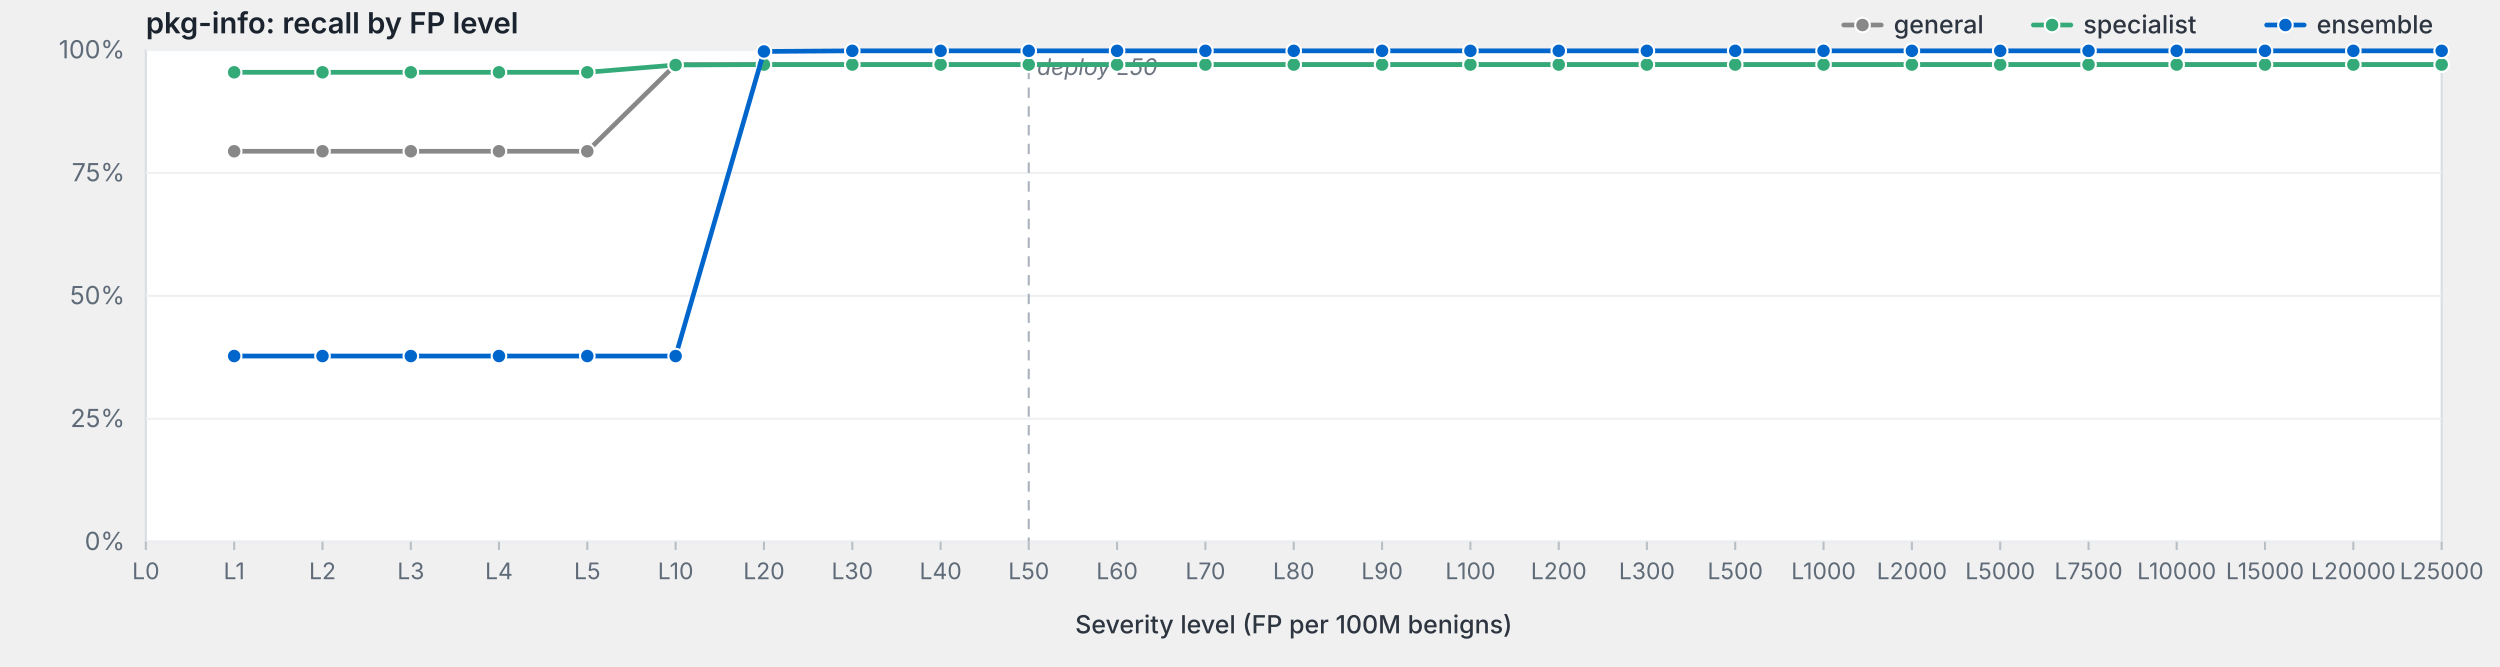
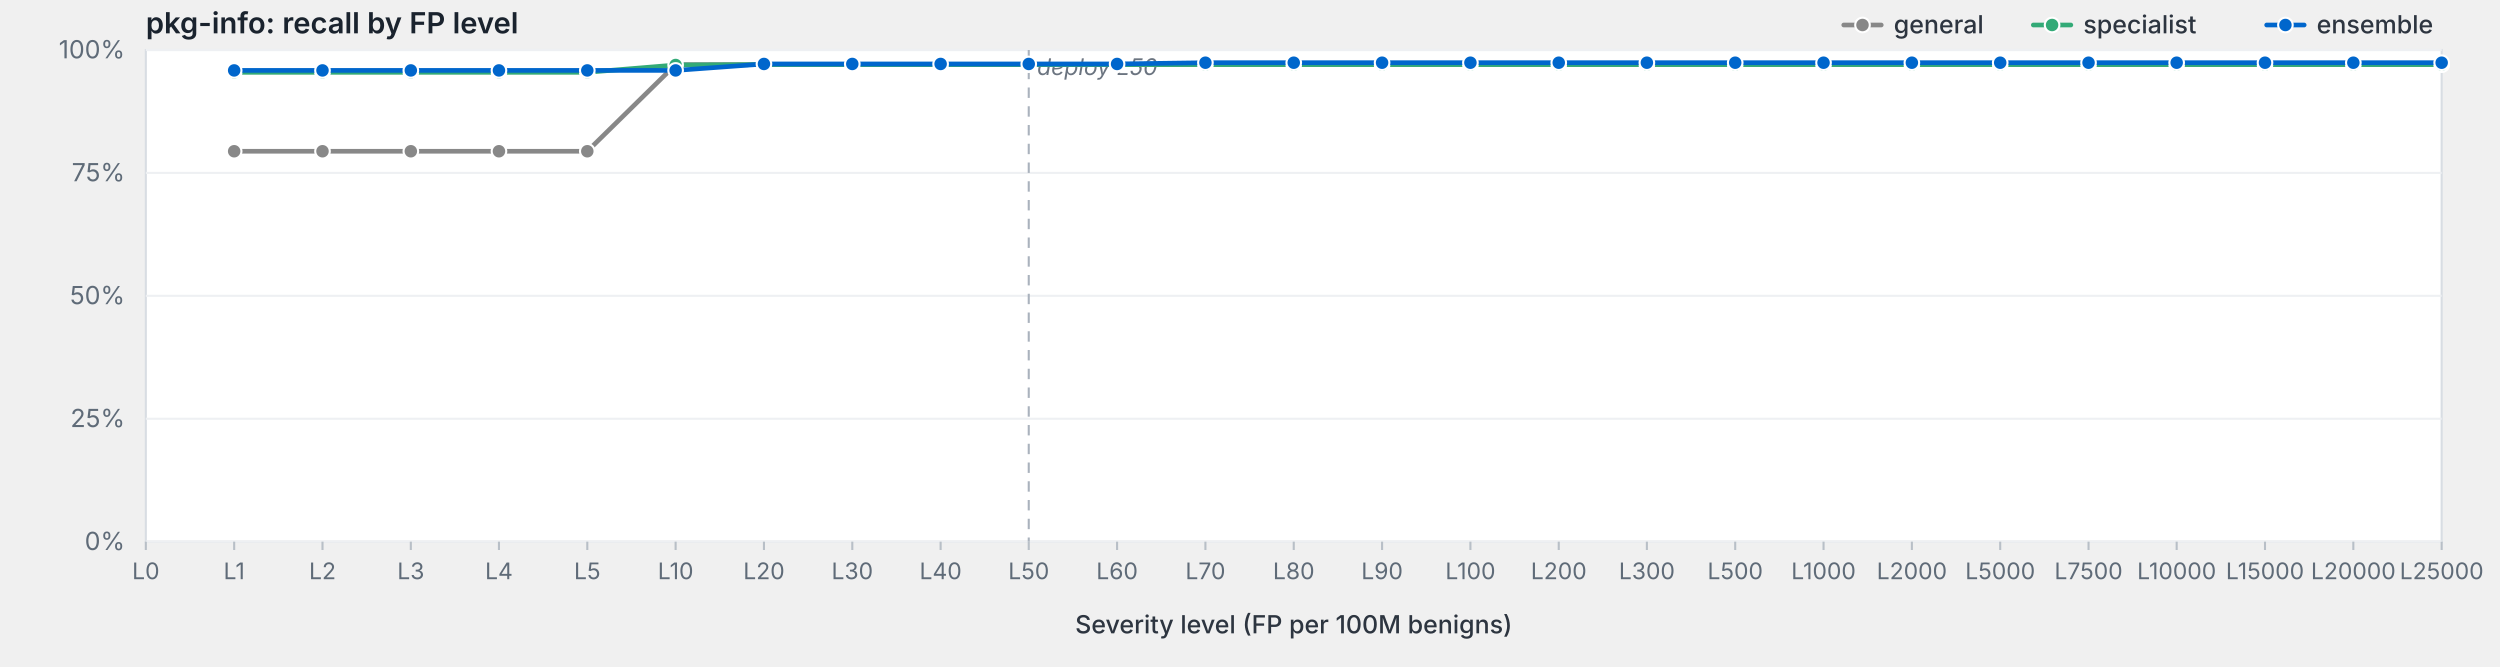
<svg xmlns="http://www.w3.org/2000/svg" viewBox="0 0 1200 320" width="1200" height="320" preserveAspectRatio="xMidYMid meet" role="img" aria-label="pkg-info: recall by FP level">
  <style>svg { background: #fdfdfd; }.frame { fill: #fff; stroke: #d8dde3; stroke-width: 1; }.grid { stroke: #eef0f3; stroke-width: 1; }.tick { stroke: #b8bfc7; stroke-width: 1; }.axis-label { fill: #5f6b78; font-family: -apple-system, BlinkMacSystemFont, "Segoe UI", system-ui, sans-serif; font-size: 12px; }.x-label { fill: #5f6b78; font-family: -apple-system, BlinkMacSystemFont, "Segoe UI", system-ui, sans-serif; font-size: 11px; }.axis-title { fill: #2d3540; font-family: -apple-system, BlinkMacSystemFont, "Segoe UI", system-ui, sans-serif; font-size: 12px; font-weight: 500; }.title { fill: #1a232e; font-family: -apple-system, BlinkMacSystemFont, "Segoe UI", system-ui, sans-serif; font-size: 14px; font-weight: 600; }.deploy-marker { stroke: #aab2bd; stroke-width: 1; stroke-dasharray: 5,4; }.deploy-label { fill: #6b7480; font-family: -apple-system, BlinkMacSystemFont, "Segoe UI", system-ui, sans-serif; font-size: 11px; font-style: italic; }.curve { fill: none; stroke-width: 2.25; stroke-linejoin: round; stroke-linecap: round; }.marker { stroke: #fff; stroke-width: 1; }.legend-text { fill: #2d3540; font-family: -apple-system, BlinkMacSystemFont, "Segoe UI", system-ui, sans-serif; font-size: 12px; font-weight: 500; }</style>
  <text class="title" x="70" y="16">pkg-info: recall by FP level</text>
  <rect class="frame" x="70" y="24" width="1102" height="236" />
  <line class="grid" x1="70" y1="260.0" x2="1172" y2="260.0" />
  <text class="axis-label" x="60" y="264.0" text-anchor="end">0%</text>
  <line class="grid" x1="70" y1="201.0" x2="1172" y2="201.0" />
  <text class="axis-label" x="60" y="205.0" text-anchor="end">25%</text>
  <line class="grid" x1="70" y1="142.0" x2="1172" y2="142.0" />
  <text class="axis-label" x="60" y="146.0" text-anchor="end">50%</text>
  <line class="grid" x1="70" y1="83.0" x2="1172" y2="83.0" />
  <text class="axis-label" x="60" y="87.0" text-anchor="end">75%</text>
  <line class="grid" x1="70" y1="24.0" x2="1172" y2="24.0" />
  <text class="axis-label" x="60" y="28.0" text-anchor="end">100%</text>
  <line class="deploy-marker" x1="493.8" y1="24" x2="493.8" y2="260" />
  <text class="deploy-label" x="497.8" y="36" text-anchor="start">deploy L50</text>
  <line class="tick" x1="70.0" y1="260" x2="70.0" y2="264" />
  <text class="x-label" x="70.0" y="278" text-anchor="middle">L0</text>
  <line class="tick" x1="112.4" y1="260" x2="112.4" y2="264" />
  <text class="x-label" x="112.4" y="278" text-anchor="middle">L1</text>
  <line class="tick" x1="154.8" y1="260" x2="154.8" y2="264" />
  <text class="x-label" x="154.8" y="278" text-anchor="middle">L2</text>
  <line class="tick" x1="197.2" y1="260" x2="197.2" y2="264" />
  <text class="x-label" x="197.2" y="278" text-anchor="middle">L3</text>
  <line class="tick" x1="239.5" y1="260" x2="239.5" y2="264" />
  <text class="x-label" x="239.5" y="278" text-anchor="middle">L4</text>
  <line class="tick" x1="281.9" y1="260" x2="281.9" y2="264" />
  <text class="x-label" x="281.9" y="278" text-anchor="middle">L5</text>
  <line class="tick" x1="324.3" y1="260" x2="324.3" y2="264" />
  <text class="x-label" x="324.3" y="278" text-anchor="middle">L10</text>
  <line class="tick" x1="366.7" y1="260" x2="366.7" y2="264" />
  <text class="x-label" x="366.7" y="278" text-anchor="middle">L20</text>
  <line class="tick" x1="409.1" y1="260" x2="409.1" y2="264" />
  <text class="x-label" x="409.1" y="278" text-anchor="middle">L30</text>
  <line class="tick" x1="451.5" y1="260" x2="451.5" y2="264" />
  <text class="x-label" x="451.5" y="278" text-anchor="middle">L40</text>
  <line class="tick" x1="493.8" y1="260" x2="493.8" y2="264" />
  <text class="x-label" x="493.8" y="278" text-anchor="middle">L50</text>
  <line class="tick" x1="536.2" y1="260" x2="536.2" y2="264" />
  <text class="x-label" x="536.2" y="278" text-anchor="middle">L60</text>
  <line class="tick" x1="578.6" y1="260" x2="578.6" y2="264" />
  <text class="x-label" x="578.6" y="278" text-anchor="middle">L70</text>
  <line class="tick" x1="621.0" y1="260" x2="621.0" y2="264" />
  <text class="x-label" x="621.0" y="278" text-anchor="middle">L80</text>
  <line class="tick" x1="663.4" y1="260" x2="663.4" y2="264" />
  <text class="x-label" x="663.4" y="278" text-anchor="middle">L90</text>
  <line class="tick" x1="705.8" y1="260" x2="705.8" y2="264" />
  <text class="x-label" x="705.8" y="278" text-anchor="middle">L100</text>
  <line class="tick" x1="748.2" y1="260" x2="748.2" y2="264" />
  <text class="x-label" x="748.2" y="278" text-anchor="middle">L200</text>
  <line class="tick" x1="790.5" y1="260" x2="790.5" y2="264" />
  <text class="x-label" x="790.5" y="278" text-anchor="middle">L300</text>
  <line class="tick" x1="832.9" y1="260" x2="832.9" y2="264" />
  <text class="x-label" x="832.9" y="278" text-anchor="middle">L500</text>
  <line class="tick" x1="875.3" y1="260" x2="875.3" y2="264" />
  <text class="x-label" x="875.3" y="278" text-anchor="middle">L1000</text>
  <line class="tick" x1="917.7" y1="260" x2="917.7" y2="264" />
  <text class="x-label" x="917.7" y="278" text-anchor="middle">L2000</text>
  <line class="tick" x1="960.1" y1="260" x2="960.1" y2="264" />
  <text class="x-label" x="960.1" y="278" text-anchor="middle">L5000</text>
  <line class="tick" x1="1002.5" y1="260" x2="1002.5" y2="264" />
  <text class="x-label" x="1002.5" y="278" text-anchor="middle">L7500</text>
  <line class="tick" x1="1044.8" y1="260" x2="1044.8" y2="264" />
  <text class="x-label" x="1044.8" y="278" text-anchor="middle">L10000</text>
  <line class="tick" x1="1087.2" y1="260" x2="1087.2" y2="264" />
  <text class="x-label" x="1087.2" y="278" text-anchor="middle">L15000</text>
  <line class="tick" x1="1129.6" y1="260" x2="1129.6" y2="264" />
  <text class="x-label" x="1129.6" y="278" text-anchor="middle">L20000</text>
  <line class="tick" x1="1172.0" y1="260" x2="1172.0" y2="264" />
  <text class="x-label" x="1172.0" y="278" text-anchor="middle">L25000</text>
  <text class="axis-title" x="621.0" y="304" text-anchor="middle">Severity level (FP per 100M benigns)</text>
  <path class="curve" d="M112.4,72.6 L154.8,72.6 L197.2,72.6 L239.5,72.6 L281.9,72.6 L324.3,31.0 L366.7,31.0 L409.1,31.0 L451.5,31.0 L493.8,31.0 L536.2,31.0 L578.6,31.0 L621.0,31.0 L663.4,31.0 L705.8,31.0 L748.2,31.0 L790.5,31.0 L832.9,31.0 L875.3,31.0 L917.7,31.0 L960.1,31.0 L1002.5,31.0 L1044.8,31.0 L1087.2,31.0 L1129.6,31.0 L1172.0,31.0" stroke="#888" />
  <circle class="marker" cx="112.4" cy="72.6" r="3.5" fill="#888" />
  <circle class="marker" cx="154.8" cy="72.6" r="3.5" fill="#888" />
  <circle class="marker" cx="197.2" cy="72.6" r="3.5" fill="#888" />
  <circle class="marker" cx="239.5" cy="72.6" r="3.5" fill="#888" />
  <circle class="marker" cx="281.9" cy="72.6" r="3.5" fill="#888" />
  <circle class="marker" cx="324.3" cy="31.0" r="3.5" fill="#888" />
  <circle class="marker" cx="366.7" cy="31.0" r="3.5" fill="#888" />
  <circle class="marker" cx="409.1" cy="31.0" r="3.5" fill="#888" />
  <circle class="marker" cx="451.5" cy="31.0" r="3.5" fill="#888" />
  <circle class="marker" cx="493.8" cy="31.0" r="3.5" fill="#888" />
  <circle class="marker" cx="536.2" cy="31.0" r="3.5" fill="#888" />
  <circle class="marker" cx="578.6" cy="31.0" r="3.5" fill="#888" />
  <circle class="marker" cx="621.0" cy="31.0" r="3.5" fill="#888" />
  <circle class="marker" cx="663.4" cy="31.0" r="3.5" fill="#888" />
  <circle class="marker" cx="705.8" cy="31.0" r="3.5" fill="#888" />
  <circle class="marker" cx="748.2" cy="31.0" r="3.5" fill="#888" />
  <circle class="marker" cx="790.5" cy="31.0" r="3.5" fill="#888" />
  <circle class="marker" cx="832.9" cy="31.0" r="3.5" fill="#888" />
  <circle class="marker" cx="875.3" cy="31.0" r="3.5" fill="#888" />
  <circle class="marker" cx="917.7" cy="31.0" r="3.5" fill="#888" />
  <circle class="marker" cx="960.1" cy="31.0" r="3.5" fill="#888" />
  <circle class="marker" cx="1002.5" cy="31.0" r="3.5" fill="#888" />
  <circle class="marker" cx="1044.8" cy="31.0" r="3.5" fill="#888" />
  <circle class="marker" cx="1087.2" cy="31.0" r="3.5" fill="#888" />
  <circle class="marker" cx="1129.6" cy="31.0" r="3.5" fill="#888" />
  <circle class="marker" cx="1172.0" cy="31.0" r="3.5" fill="#888" />
  <path class="curve" d="M112.4,34.7 L154.8,34.7 L197.2,34.7 L239.5,34.7 L281.9,34.7 L324.3,31.2 L366.7,31.0 L409.1,31.0 L451.5,31.0 L493.8,31.0 L536.2,31.0 L578.6,31.0 L621.0,31.0 L663.4,31.0 L705.8,31.0 L748.2,31.0 L790.5,31.0 L832.9,31.0 L875.3,31.0 L917.7,31.0 L960.1,31.0 L1002.5,31.0 L1044.8,31.0 L1087.2,31.0 L1129.6,31.0 L1172.0,31.0" stroke="#3a7" />
  <circle class="marker" cx="112.4" cy="34.7" r="3.5" fill="#3a7" />
  <circle class="marker" cx="154.8" cy="34.7" r="3.5" fill="#3a7" />
  <circle class="marker" cx="197.2" cy="34.7" r="3.5" fill="#3a7" />
  <circle class="marker" cx="239.5" cy="34.7" r="3.5" fill="#3a7" />
  <circle class="marker" cx="281.9" cy="34.7" r="3.5" fill="#3a7" />
  <circle class="marker" cx="324.3" cy="31.2" r="3.5" fill="#3a7" />
  <circle class="marker" cx="366.7" cy="31.0" r="3.5" fill="#3a7" />
  <circle class="marker" cx="409.1" cy="31.0" r="3.5" fill="#3a7" />
  <circle class="marker" cx="451.5" cy="31.0" r="3.5" fill="#3a7" />
  <circle class="marker" cx="493.8" cy="31.0" r="3.5" fill="#3a7" />
  <circle class="marker" cx="536.2" cy="31.0" r="3.5" fill="#3a7" />
  <circle class="marker" cx="578.6" cy="31.0" r="3.5" fill="#3a7" />
  <circle class="marker" cx="621.0" cy="31.0" r="3.5" fill="#3a7" />
  <circle class="marker" cx="663.4" cy="31.0" r="3.5" fill="#3a7" />
  <circle class="marker" cx="705.8" cy="31.0" r="3.5" fill="#3a7" />
  <circle class="marker" cx="748.2" cy="31.0" r="3.5" fill="#3a7" />
  <circle class="marker" cx="790.5" cy="31.0" r="3.5" fill="#3a7" />
  <circle class="marker" cx="832.9" cy="31.0" r="3.5" fill="#3a7" />
  <circle class="marker" cx="875.3" cy="31.0" r="3.5" fill="#3a7" />
  <circle class="marker" cx="917.7" cy="31.0" r="3.5" fill="#3a7" />
  <circle class="marker" cx="960.1" cy="31.0" r="3.5" fill="#3a7" />
  <circle class="marker" cx="1002.5" cy="31.0" r="3.5" fill="#3a7" />
  <circle class="marker" cx="1044.8" cy="31.0" r="3.5" fill="#3a7" />
  <circle class="marker" cx="1087.2" cy="31.0" r="3.5" fill="#3a7" />
  <circle class="marker" cx="1129.6" cy="31.0" r="3.5" fill="#3a7" />
  <circle class="marker" cx="1172.0" cy="31.0" r="3.5" fill="#3a7" />
-   <path class="curve" d="M112.4,170.9 L154.8,170.9 L197.2,170.9 L239.5,170.9 L281.9,170.9 L324.3,170.9 L366.7,24.7 L409.1,24.4 L451.5,24.4 L493.8,24.4 L536.2,24.4 L578.6,24.4 L621.0,24.4 L663.4,24.4 L705.8,24.4 L748.2,24.4 L790.5,24.4 L832.9,24.4 L875.3,24.4 L917.7,24.4 L960.1,24.4 L1002.5,24.4 L1044.8,24.4 L1087.2,24.4 L1129.6,24.4 L1172.0,24.4" stroke="#06c" />
-   <circle class="marker" cx="112.4" cy="170.9" r="3.5" fill="#06c" />
-   <circle class="marker" cx="154.8" cy="170.9" r="3.5" fill="#06c" />
-   <circle class="marker" cx="197.2" cy="170.9" r="3.5" fill="#06c" />
-   <circle class="marker" cx="239.5" cy="170.9" r="3.5" fill="#06c" />
-   <circle class="marker" cx="281.9" cy="170.9" r="3.5" fill="#06c" />
-   <circle class="marker" cx="324.3" cy="170.9" r="3.5" fill="#06c" />
-   <circle class="marker" cx="366.7" cy="24.7" r="3.5" fill="#06c" />
-   <circle class="marker" cx="409.1" cy="24.4" r="3.5" fill="#06c" />
-   <circle class="marker" cx="451.5" cy="24.4" r="3.5" fill="#06c" />
-   <circle class="marker" cx="493.8" cy="24.4" r="3.5" fill="#06c" />
-   <circle class="marker" cx="536.2" cy="24.4" r="3.5" fill="#06c" />
-   <circle class="marker" cx="578.6" cy="24.4" r="3.5" fill="#06c" />
-   <circle class="marker" cx="621.0" cy="24.4" r="3.5" fill="#06c" />
-   <circle class="marker" cx="663.4" cy="24.4" r="3.5" fill="#06c" />
-   <circle class="marker" cx="705.8" cy="24.4" r="3.5" fill="#06c" />
-   <circle class="marker" cx="748.2" cy="24.4" r="3.5" fill="#06c" />
-   <circle class="marker" cx="790.5" cy="24.4" r="3.5" fill="#06c" />
-   <circle class="marker" cx="832.9" cy="24.4" r="3.5" fill="#06c" />
-   <circle class="marker" cx="875.3" cy="24.4" r="3.5" fill="#06c" />
-   <circle class="marker" cx="917.7" cy="24.4" r="3.5" fill="#06c" />
-   <circle class="marker" cx="960.1" cy="24.4" r="3.5" fill="#06c" />
-   <circle class="marker" cx="1002.5" cy="24.4" r="3.5" fill="#06c" />
-   <circle class="marker" cx="1044.8" cy="24.4" r="3.5" fill="#06c" />
-   <circle class="marker" cx="1087.2" cy="24.4" r="3.5" fill="#06c" />
-   <circle class="marker" cx="1129.6" cy="24.4" r="3.5" fill="#06c" />
-   <circle class="marker" cx="1172.0" cy="24.4" r="3.5" fill="#06c" />
+   <path class="curve" d="M112.4,33.8 L154.8,33.8 L197.2,33.8 L239.5,33.8 L281.9,33.8 L324.3,33.8 L366.7,30.7 L409.1,30.7 L451.5,30.7 L493.8,30.7 L536.2,30.7 L578.6,30.1 L621.0,30.1 L663.4,30.1 L705.8,30.1 L748.2,30.1 L790.5,30.1 L832.9,30.1 L875.3,30.1 L917.7,30.1 L960.1,30.1 L1002.5,30.1 L1044.8,30.1 L1087.2,30.1 L1129.6,30.1 L1172.0,30.1" stroke="#06c" />
+   <circle class="marker" cx="112.4" cy="33.8" r="3.5" fill="#06c" />
+   <circle class="marker" cx="154.8" cy="33.8" r="3.5" fill="#06c" />
+   <circle class="marker" cx="197.2" cy="33.8" r="3.5" fill="#06c" />
+   <circle class="marker" cx="239.5" cy="33.8" r="3.5" fill="#06c" />
+   <circle class="marker" cx="281.9" cy="33.8" r="3.5" fill="#06c" />
+   <circle class="marker" cx="324.3" cy="33.8" r="3.5" fill="#06c" />
+   <circle class="marker" cx="366.7" cy="30.7" r="3.5" fill="#06c" />
+   <circle class="marker" cx="409.1" cy="30.7" r="3.5" fill="#06c" />
+   <circle class="marker" cx="451.5" cy="30.7" r="3.5" fill="#06c" />
+   <circle class="marker" cx="493.8" cy="30.7" r="3.5" fill="#06c" />
+   <circle class="marker" cx="536.2" cy="30.7" r="3.5" fill="#06c" />
+   <circle class="marker" cx="578.6" cy="30.1" r="3.5" fill="#06c" />
+   <circle class="marker" cx="621.0" cy="30.1" r="3.5" fill="#06c" />
+   <circle class="marker" cx="663.4" cy="30.1" r="3.5" fill="#06c" />
+   <circle class="marker" cx="705.8" cy="30.1" r="3.5" fill="#06c" />
+   <circle class="marker" cx="748.2" cy="30.1" r="3.5" fill="#06c" />
+   <circle class="marker" cx="790.5" cy="30.1" r="3.5" fill="#06c" />
+   <circle class="marker" cx="832.9" cy="30.1" r="3.5" fill="#06c" />
+   <circle class="marker" cx="875.3" cy="30.1" r="3.5" fill="#06c" />
+   <circle class="marker" cx="917.7" cy="30.1" r="3.5" fill="#06c" />
+   <circle class="marker" cx="960.1" cy="30.1" r="3.5" fill="#06c" />
+   <circle class="marker" cx="1002.5" cy="30.1" r="3.5" fill="#06c" />
+   <circle class="marker" cx="1044.8" cy="30.1" r="3.5" fill="#06c" />
+   <circle class="marker" cx="1087.2" cy="30.1" r="3.5" fill="#06c" />
+   <circle class="marker" cx="1129.6" cy="30.1" r="3.5" fill="#06c" />
+   <circle class="marker" cx="1172.0" cy="30.1" r="3.5" fill="#06c" />
  <line x1="1088.0" y1="12.0" x2="1106.0" y2="12.0" stroke="#06c" stroke-width="2.25" stroke-linecap="round" />
  <circle cx="1097.0" cy="12.0" r="3.5" fill="#06c" stroke="#fff" stroke-width="1" />
  <text class="legend-text" x="1112.0" y="16.0">ensemble</text>
  <line x1="976.0" y1="12.0" x2="994.0" y2="12.0" stroke="#3a7" stroke-width="2.25" stroke-linecap="round" />
  <circle cx="985.0" cy="12.0" r="3.5" fill="#3a7" stroke="#fff" stroke-width="1" />
  <text class="legend-text" x="1000.0" y="16.0">specialist</text>
  <line x1="885.0" y1="12.0" x2="903.0" y2="12.0" stroke="#888" stroke-width="2.25" stroke-linecap="round" />
  <circle cx="894.0" cy="12.0" r="3.5" fill="#888" stroke="#fff" stroke-width="1" />
  <text class="legend-text" x="909.0" y="16.0">general</text>
</svg>
